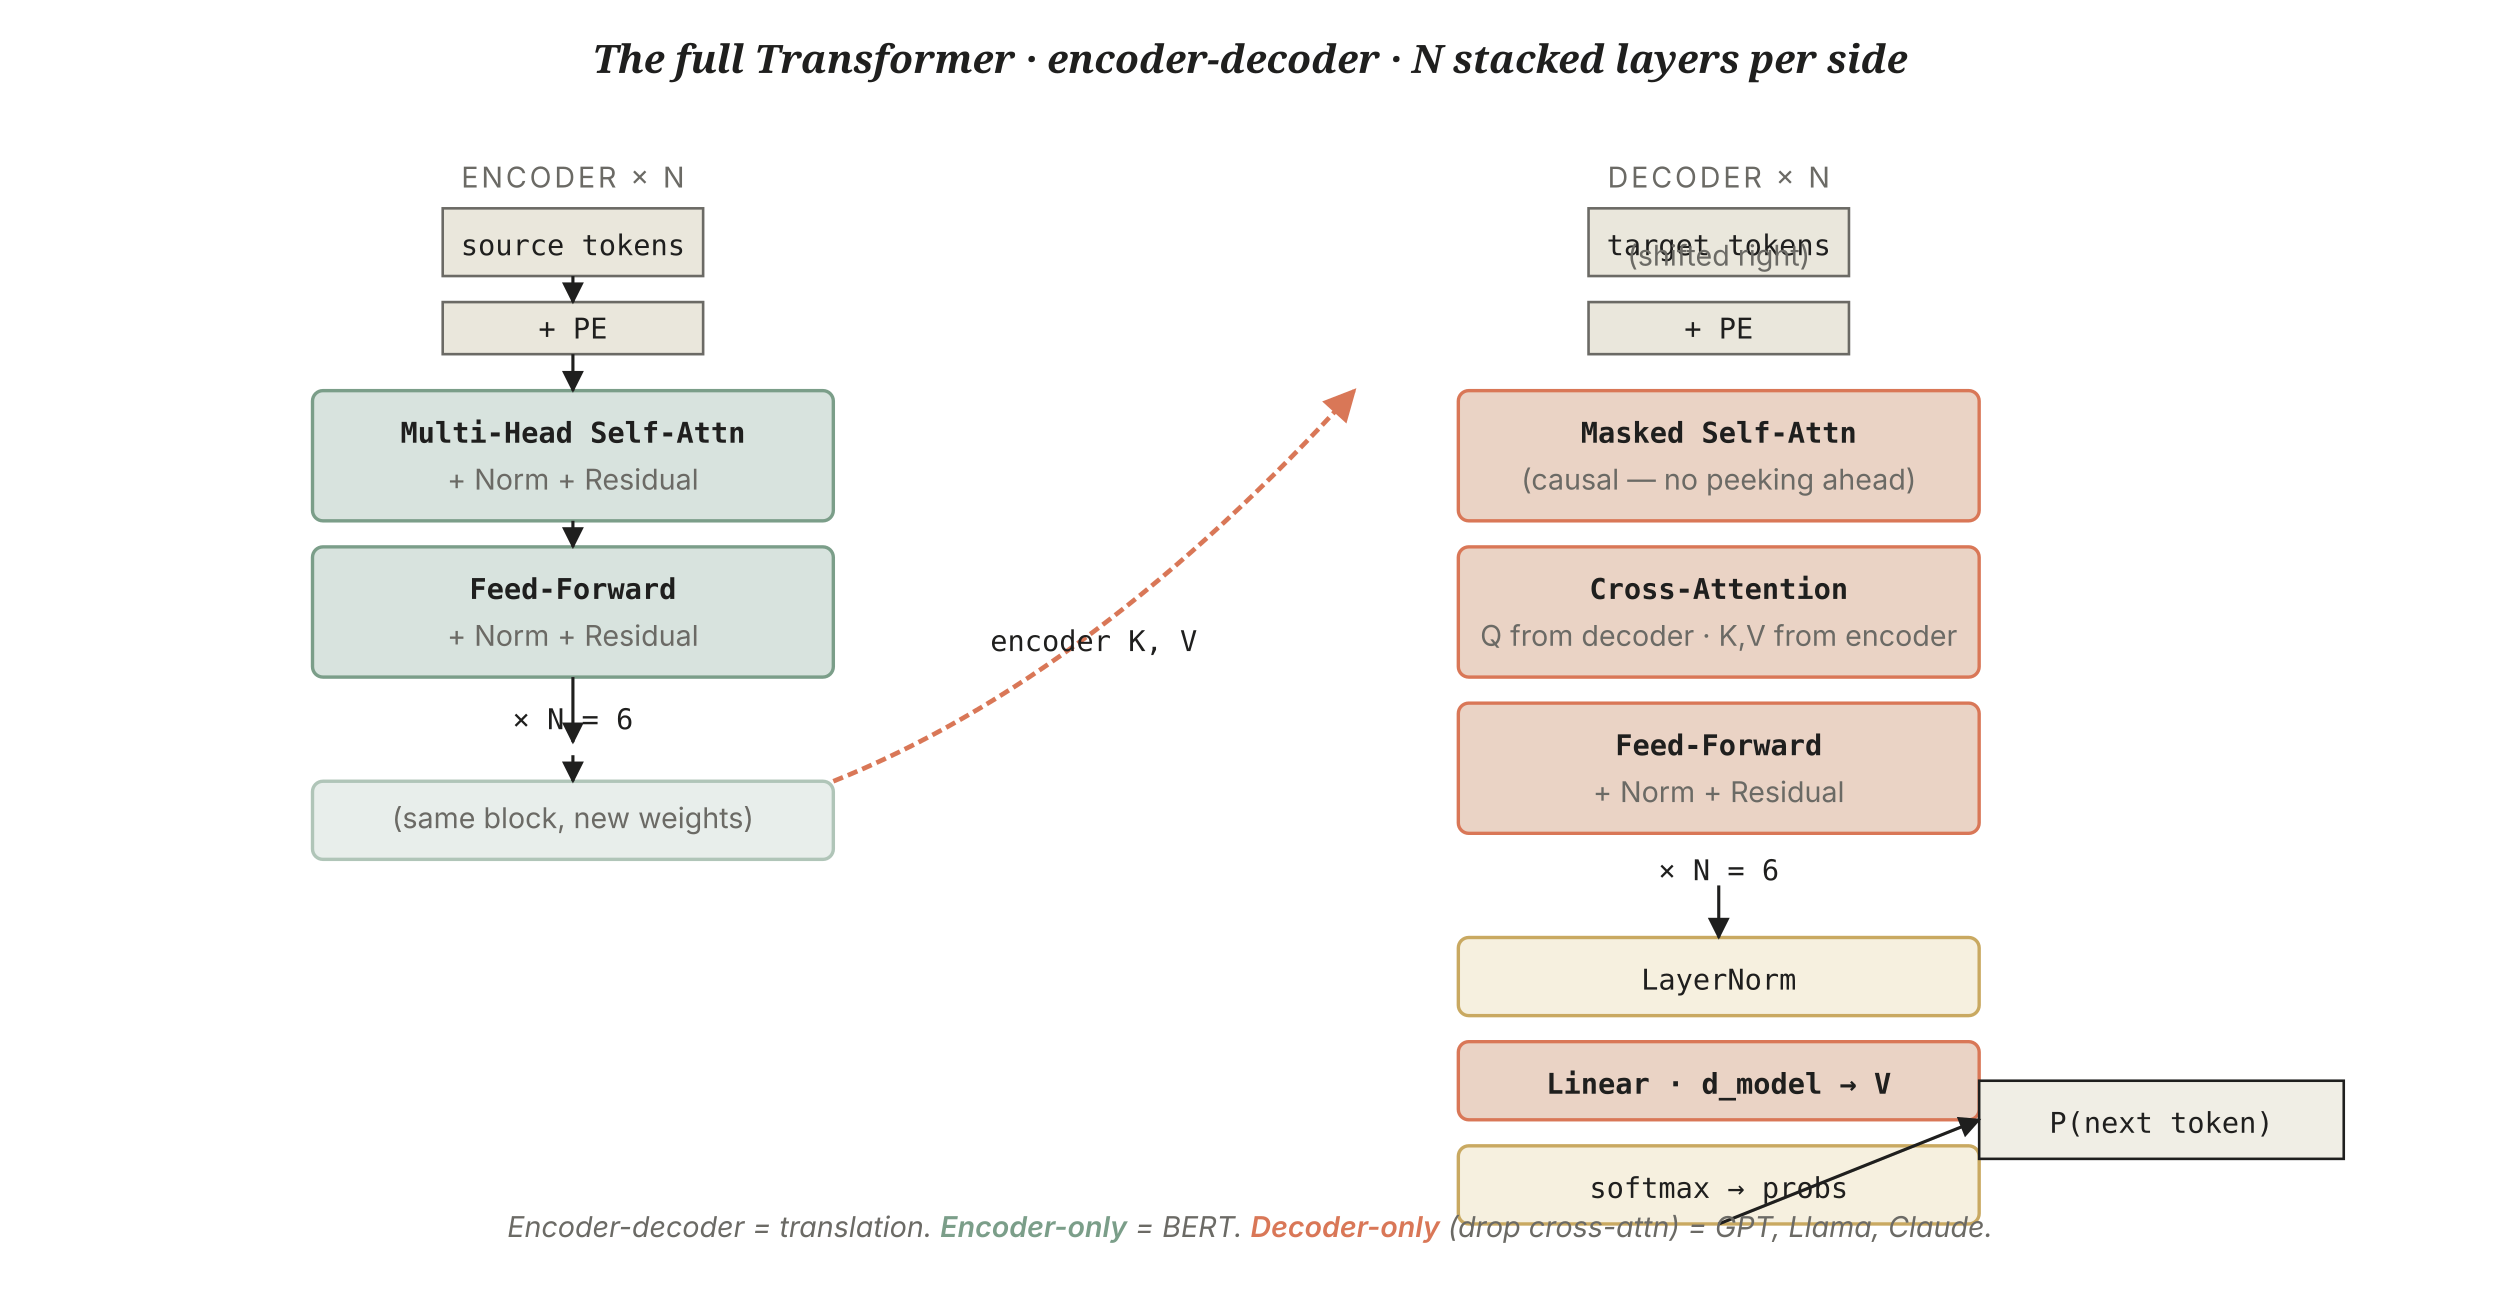
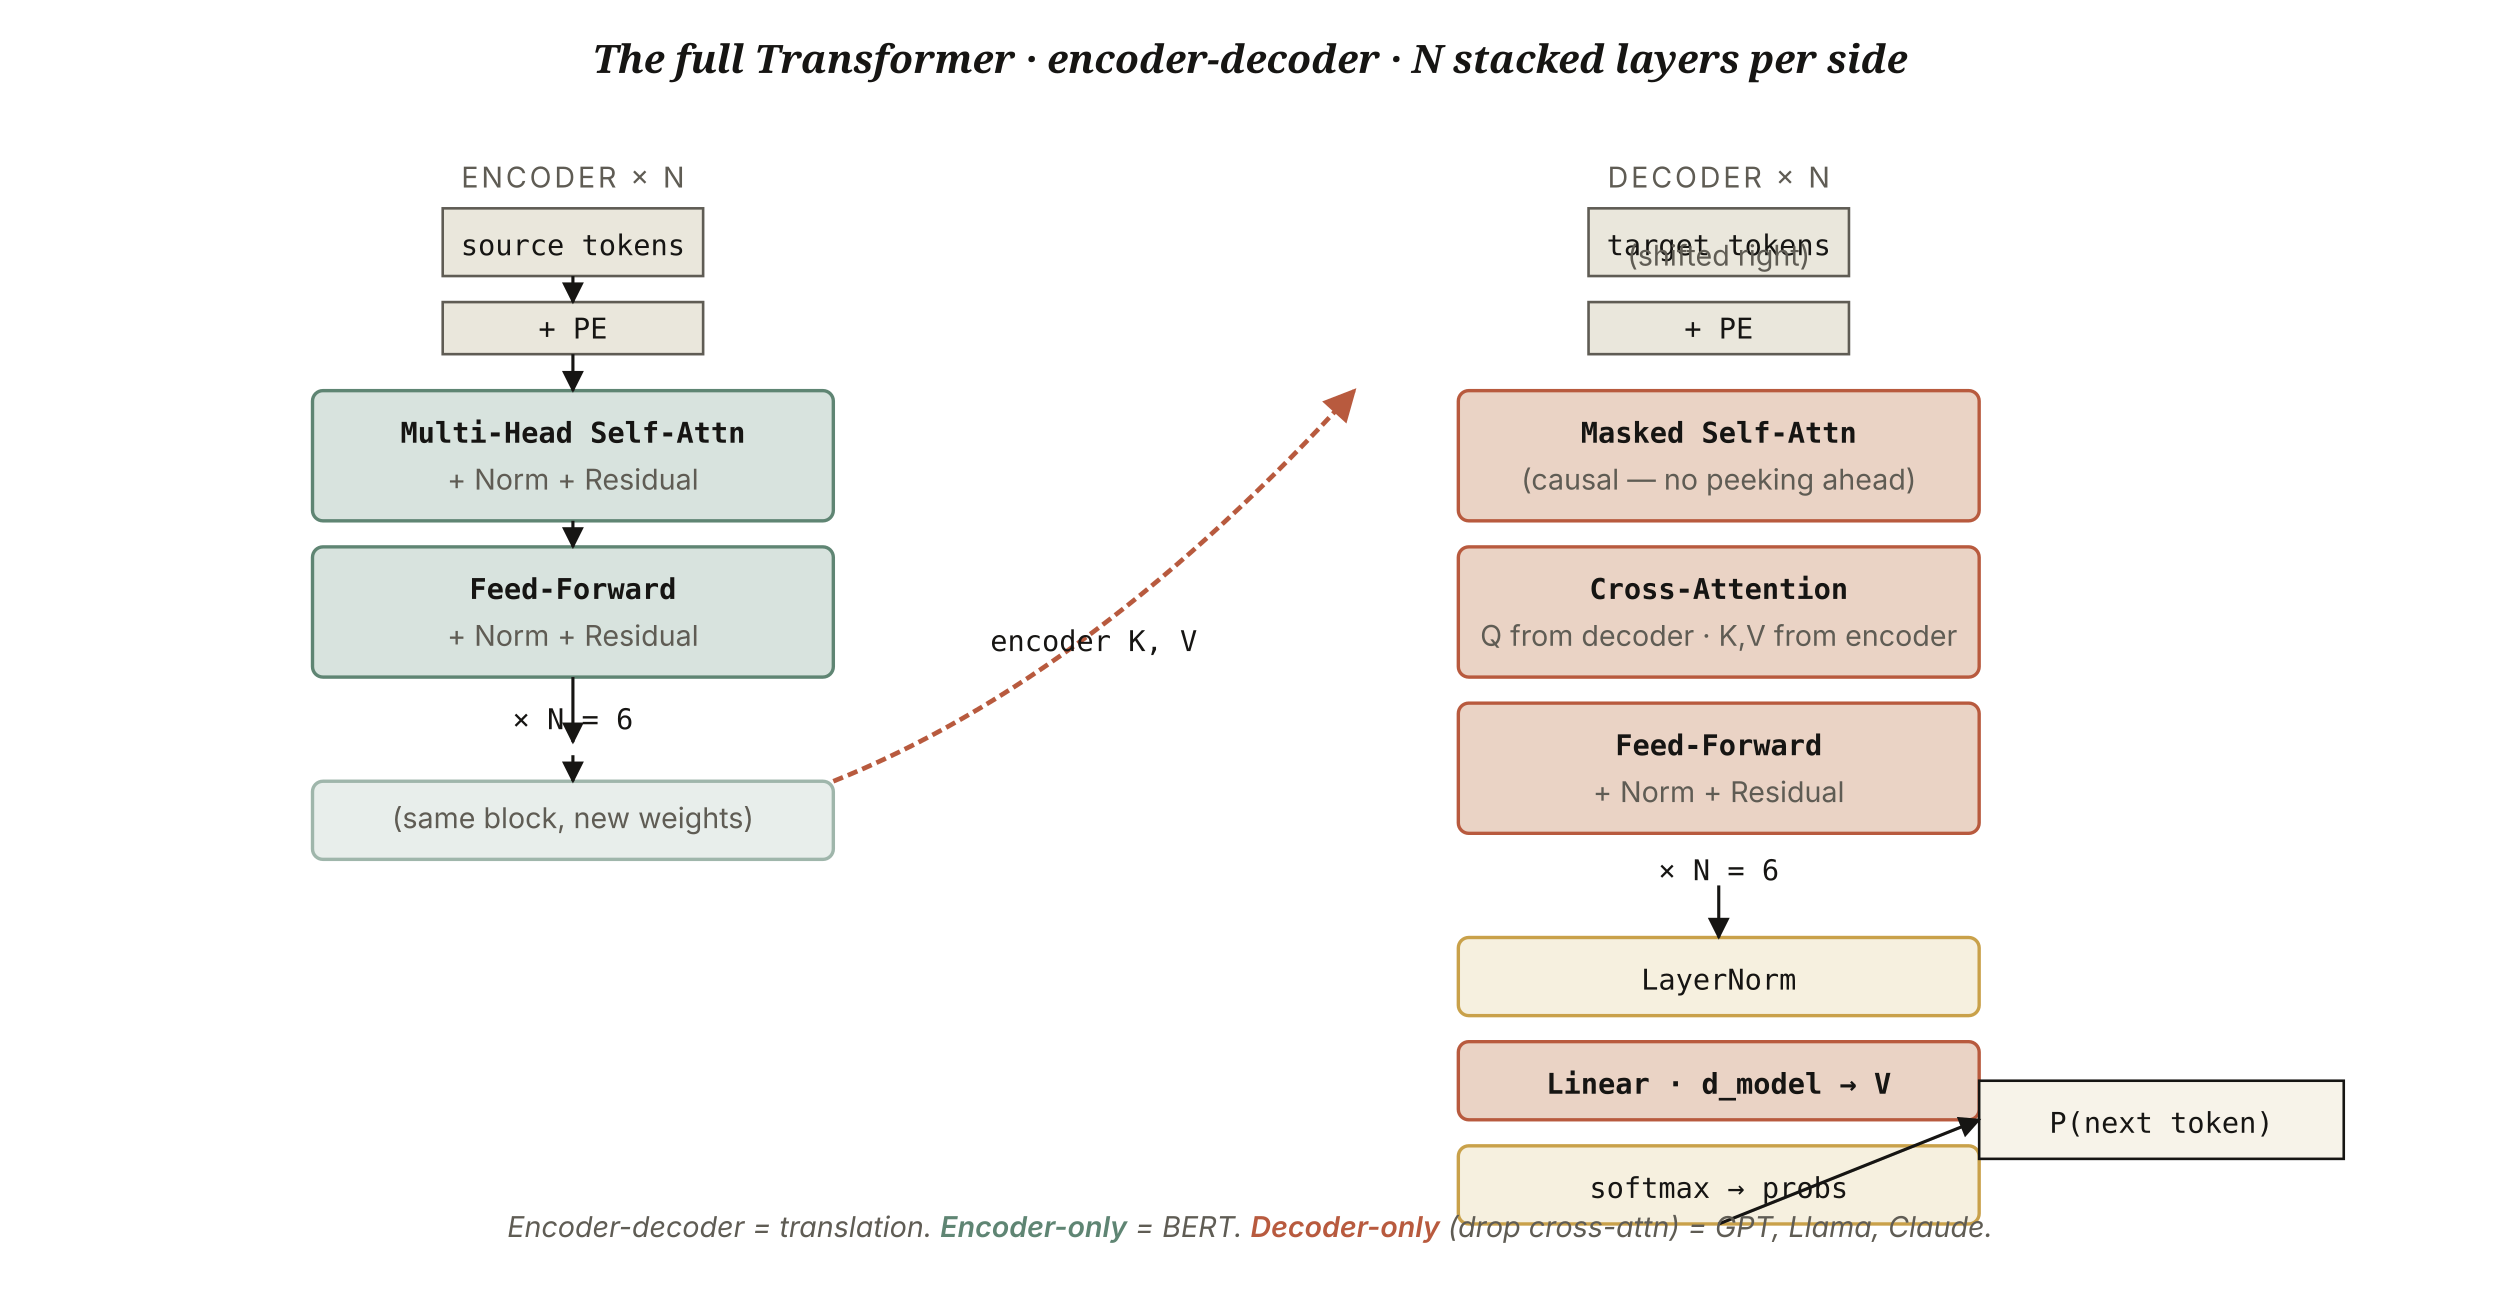
- <svg xmlns="http://www.w3.org/2000/svg" viewBox="0 0 960 500" font-family="Fraunces, Georgia, serif">
+ <svg xmlns="http://www.w3.org/2000/svg" viewBox="0 0 960 500" font-family="EB Garamond, Georgia, serif">
  <defs>
    <style>
-       .enc    { fill:#D8E3DE; stroke:#7B9E89; stroke-width:1.3; rx:4; ry:4; }
-       .dec    { fill:#EAD3C5; stroke:#D97757; stroke-width:1.3; rx:4; ry:4; }
-       .norm   { fill:#F6F0DF; stroke:#C9A961; stroke-width:1.3; rx:4; ry:4; }
-       .leaf   { fill:#EAE7DC; stroke:#6B6A65; stroke-width:1; }
-       .ink    { stroke:#1F1F1E; fill:none; stroke-width:1.2; }
-       .cross  { stroke:#D97757; fill:none; stroke-width:1.8; stroke-dasharray:4 2; }
-       .mono   { font-family:'JetBrains Mono', monospace; font-size:11px; fill:#1F1F1E; }
-       .mut    { fill:#6B6A65; font-size:11px; font-family:Inter, sans-serif; }
-       .ttl    { fill:#1F1F1E; font-size:15px; font-weight:600; font-style:italic; }
-       .tag    { fill:#6B6A65; font-size:11px; letter-spacing:0.1em; text-transform:uppercase; font-family:Inter, sans-serif; }
+       .enc    { fill:#D8E3DE; stroke:#5F8573; stroke-width:1.3; rx:4; ry:4; }
+       .dec    { fill:#EAD3C5; stroke:#B85A3E; stroke-width:1.3; rx:4; ry:4; }
+       .norm   { fill:#F6F0DF; stroke:#C9A14A; stroke-width:1.3; rx:4; ry:4; }
+       .leaf   { fill:#EAE7DC; stroke:#5F5C54; stroke-width:1; }
+       .ink    { stroke:#161513; fill:none; stroke-width:1.2; }
+       .cross  { stroke:#B85A3E; fill:none; stroke-width:1.8; stroke-dasharray:4 2; }
+       .mono   { font-family:'JetBrains Mono', monospace; font-size:11px; fill:#161513; }
+       .mut    { fill:#5F5C54; font-size:11px; font-family:Inter, sans-serif; }
+       .ttl    { fill:#161513; font-size:15px; font-weight:600; font-style:italic; }
+       .tag    { fill:#5F5C54; font-size:11px; letter-spacing:0.1em; text-transform:uppercase; font-family:Inter, sans-serif; }
    </style>
    <marker id="ft-a" viewBox="0 0 10 10" refX="9" refY="5" markerWidth="7" markerHeight="7" orient="auto">
-       <path d="M0,0 L10,5 L0,10 z" fill="#1F1F1E" />
+       <path d="M0,0 L10,5 L0,10 z" fill="#161513" />
    </marker>
    <marker id="ft-c" viewBox="0 0 10 10" refX="9" refY="5" markerWidth="7" markerHeight="7" orient="auto">
-       <path d="M0,0 L10,5 L0,10 z" fill="#D97757" />
+       <path d="M0,0 L10,5 L0,10 z" fill="#B85A3E" />
    </marker>
  </defs>
  <text x="480" y="28" text-anchor="middle" class="ttl">The full Transformer · encoder-decoder · N stacked layers per side</text>
  <g transform="translate(80, 80)">
-     <text x="140" y="-8" text-anchor="middle" class="tag" fill="#7B9E89">ENCODER × N</text>
+     <text x="140" y="-8" text-anchor="middle" class="tag" fill="#5F8573">ENCODER × N</text>
    <rect class="leaf" x="90" y="0" width="100" height="26" />
    <text x="140" y="18" text-anchor="middle" class="mono">source tokens</text>
    <rect class="leaf" x="90" y="36" width="100" height="20" />
    <text x="140" y="50" text-anchor="middle" class="mono">+ PE</text>
    <rect class="enc" x="40" y="70" width="200" height="50" />
-     <text x="140" y="90" text-anchor="middle" class="mono" fill="#7B9E89" font-weight="600">Multi-Head Self-Attn</text>
-     <text x="140" y="108" text-anchor="middle" class="mut" fill="#7B9E89">+ Norm + Residual</text>
+     <text x="140" y="90" text-anchor="middle" class="mono" fill="#5F8573" font-weight="600">Multi-Head Self-Attn</text>
+     <text x="140" y="108" text-anchor="middle" class="mut" fill="#5F8573">+ Norm + Residual</text>
    <rect class="enc" x="40" y="130" width="200" height="50" />
-     <text x="140" y="150" text-anchor="middle" class="mono" fill="#7B9E89" font-weight="600">Feed-Forward</text>
-     <text x="140" y="168" text-anchor="middle" class="mut" fill="#7B9E89">+ Norm + Residual</text>
+     <text x="140" y="150" text-anchor="middle" class="mono" fill="#5F8573" font-weight="600">Feed-Forward</text>
+     <text x="140" y="168" text-anchor="middle" class="mut" fill="#5F8573">+ Norm + Residual</text>
    <text x="140" y="200" text-anchor="middle" class="mono">× N = 6</text>
    <rect class="enc" x="40" y="220" width="200" height="30" opacity="0.6" />
-     <text x="140" y="238" text-anchor="middle" class="mut" fill="#7B9E89">(same block, new weights)</text>
+     <text x="140" y="238" text-anchor="middle" class="mut" fill="#5F8573">(same block, new weights)</text>
    <g class="ink" marker-end="url(#ft-a)">
      <line x1="140" y1="26" x2="140" y2="36" />
      <line x1="140" y1="56" x2="140" y2="70" />
      <line x1="140" y1="120" x2="140" y2="130" />
      <line x1="140" y1="180" x2="140" y2="205" />
      <line x1="140" y1="210" x2="140" y2="220" />
    </g>
  </g>
  <g transform="translate(520, 80)">
-     <text x="140" y="-8" text-anchor="middle" class="tag" fill="#D97757">DECODER × N</text>
+     <text x="140" y="-8" text-anchor="middle" class="tag" fill="#B85A3E">DECODER × N</text>
    <rect class="leaf" x="90" y="0" width="100" height="26" />
    <text x="140" y="18" text-anchor="middle" class="mono">target tokens</text>
    <text x="140" y="22" text-anchor="middle" class="mut" font-size="9">(shifted right)</text>
    <rect class="leaf" x="90" y="36" width="100" height="20" />
    <text x="140" y="50" text-anchor="middle" class="mono">+ PE</text>
    <rect class="dec" x="40" y="70" width="200" height="50" />
-     <text x="140" y="90" text-anchor="middle" class="mono" fill="#D97757" font-weight="600">Masked Self-Attn</text>
-     <text x="140" y="108" text-anchor="middle" class="mut" fill="#D97757">(causal — no peeking ahead)</text>
+     <text x="140" y="90" text-anchor="middle" class="mono" fill="#B85A3E" font-weight="600">Masked Self-Attn</text>
+     <text x="140" y="108" text-anchor="middle" class="mut" fill="#B85A3E">(causal — no peeking ahead)</text>
    <rect class="dec" x="40" y="130" width="200" height="50" />
-     <text x="140" y="150" text-anchor="middle" class="mono" fill="#D97757" font-weight="600">Cross-Attention</text>
-     <text x="140" y="168" text-anchor="middle" class="mut" fill="#D97757">Q from decoder · K,V from encoder</text>
+     <text x="140" y="150" text-anchor="middle" class="mono" fill="#B85A3E" font-weight="600">Cross-Attention</text>
+     <text x="140" y="168" text-anchor="middle" class="mut" fill="#B85A3E">Q from decoder · K,V from encoder</text>
    <rect class="dec" x="40" y="190" width="200" height="50" />
-     <text x="140" y="210" text-anchor="middle" class="mono" fill="#D97757" font-weight="600">Feed-Forward</text>
-     <text x="140" y="228" text-anchor="middle" class="mut" fill="#D97757">+ Norm + Residual</text>
+     <text x="140" y="210" text-anchor="middle" class="mono" fill="#B85A3E" font-weight="600">Feed-Forward</text>
+     <text x="140" y="228" text-anchor="middle" class="mut" fill="#B85A3E">+ Norm + Residual</text>
    <text x="140" y="258" text-anchor="middle" class="mono">× N = 6</text>
  </g>
  <path class="cross" marker-end="url(#ft-c)" d="M 320 300 Q 420 260 520 150" />
-   <text x="420" y="250" text-anchor="middle" class="mono" fill="#D97757">encoder K, V</text>
+   <text x="420" y="250" text-anchor="middle" class="mono" fill="#B85A3E">encoder K, V</text>
  <g transform="translate(520, 360)">
    <rect class="norm" x="40" y="0" width="200" height="30" />
-     <text x="140" y="20" text-anchor="middle" class="mono" fill="#C9A961">LayerNorm</text>
+     <text x="140" y="20" text-anchor="middle" class="mono" fill="#C9A14A">LayerNorm</text>
    <rect class="dec" x="40" y="40" width="200" height="30" />
-     <text x="140" y="60" text-anchor="middle" class="mono" fill="#D97757" font-weight="600">Linear · d_model → V</text>
+     <text x="140" y="60" text-anchor="middle" class="mono" fill="#B85A3E" font-weight="600">Linear · d_model → V</text>
    <rect class="norm" x="40" y="80" width="200" height="30" />
-     <text x="140" y="100" text-anchor="middle" class="mono" fill="#C9A961">softmax → probs</text>
+     <text x="140" y="100" text-anchor="middle" class="mono" fill="#C9A14A">softmax → probs</text>
  </g>
  <line x1="660" y1="340" x2="660" y2="360" class="ink" marker-end="url(#ft-a)" />
  <g transform="translate(760, 415)">
-     <rect x="0" y="0" width="140" height="30" fill="#F0EEE5" stroke="#1F1F1E" />
+     <rect x="0" y="0" width="140" height="30" fill="#F7F3E9" stroke="#161513" />
    <text x="70" y="20" text-anchor="middle" class="mono">P(next token)</text>
  </g>
  <line x1="660" y1="470" x2="760" y2="430" class="ink" marker-end="url(#ft-a)" />
  <g transform="translate(60, 475)">
    <text x="420" y="0" text-anchor="middle" class="mut" font-style="italic">
-       Encoder-decoder = translation. <tspan fill="#7B9E89" font-weight="600">Encoder-only</tspan> = BERT.
-       <tspan fill="#D97757" font-weight="600">Decoder-only</tspan> (drop cross-attn) = GPT, Llama, Claude.
+       Encoder-decoder = translation. <tspan fill="#5F8573" font-weight="600">Encoder-only</tspan> = BERT.
+       <tspan fill="#B85A3E" font-weight="600">Decoder-only</tspan> (drop cross-attn) = GPT, Llama, Claude.
    </text>
  </g>
</svg>
